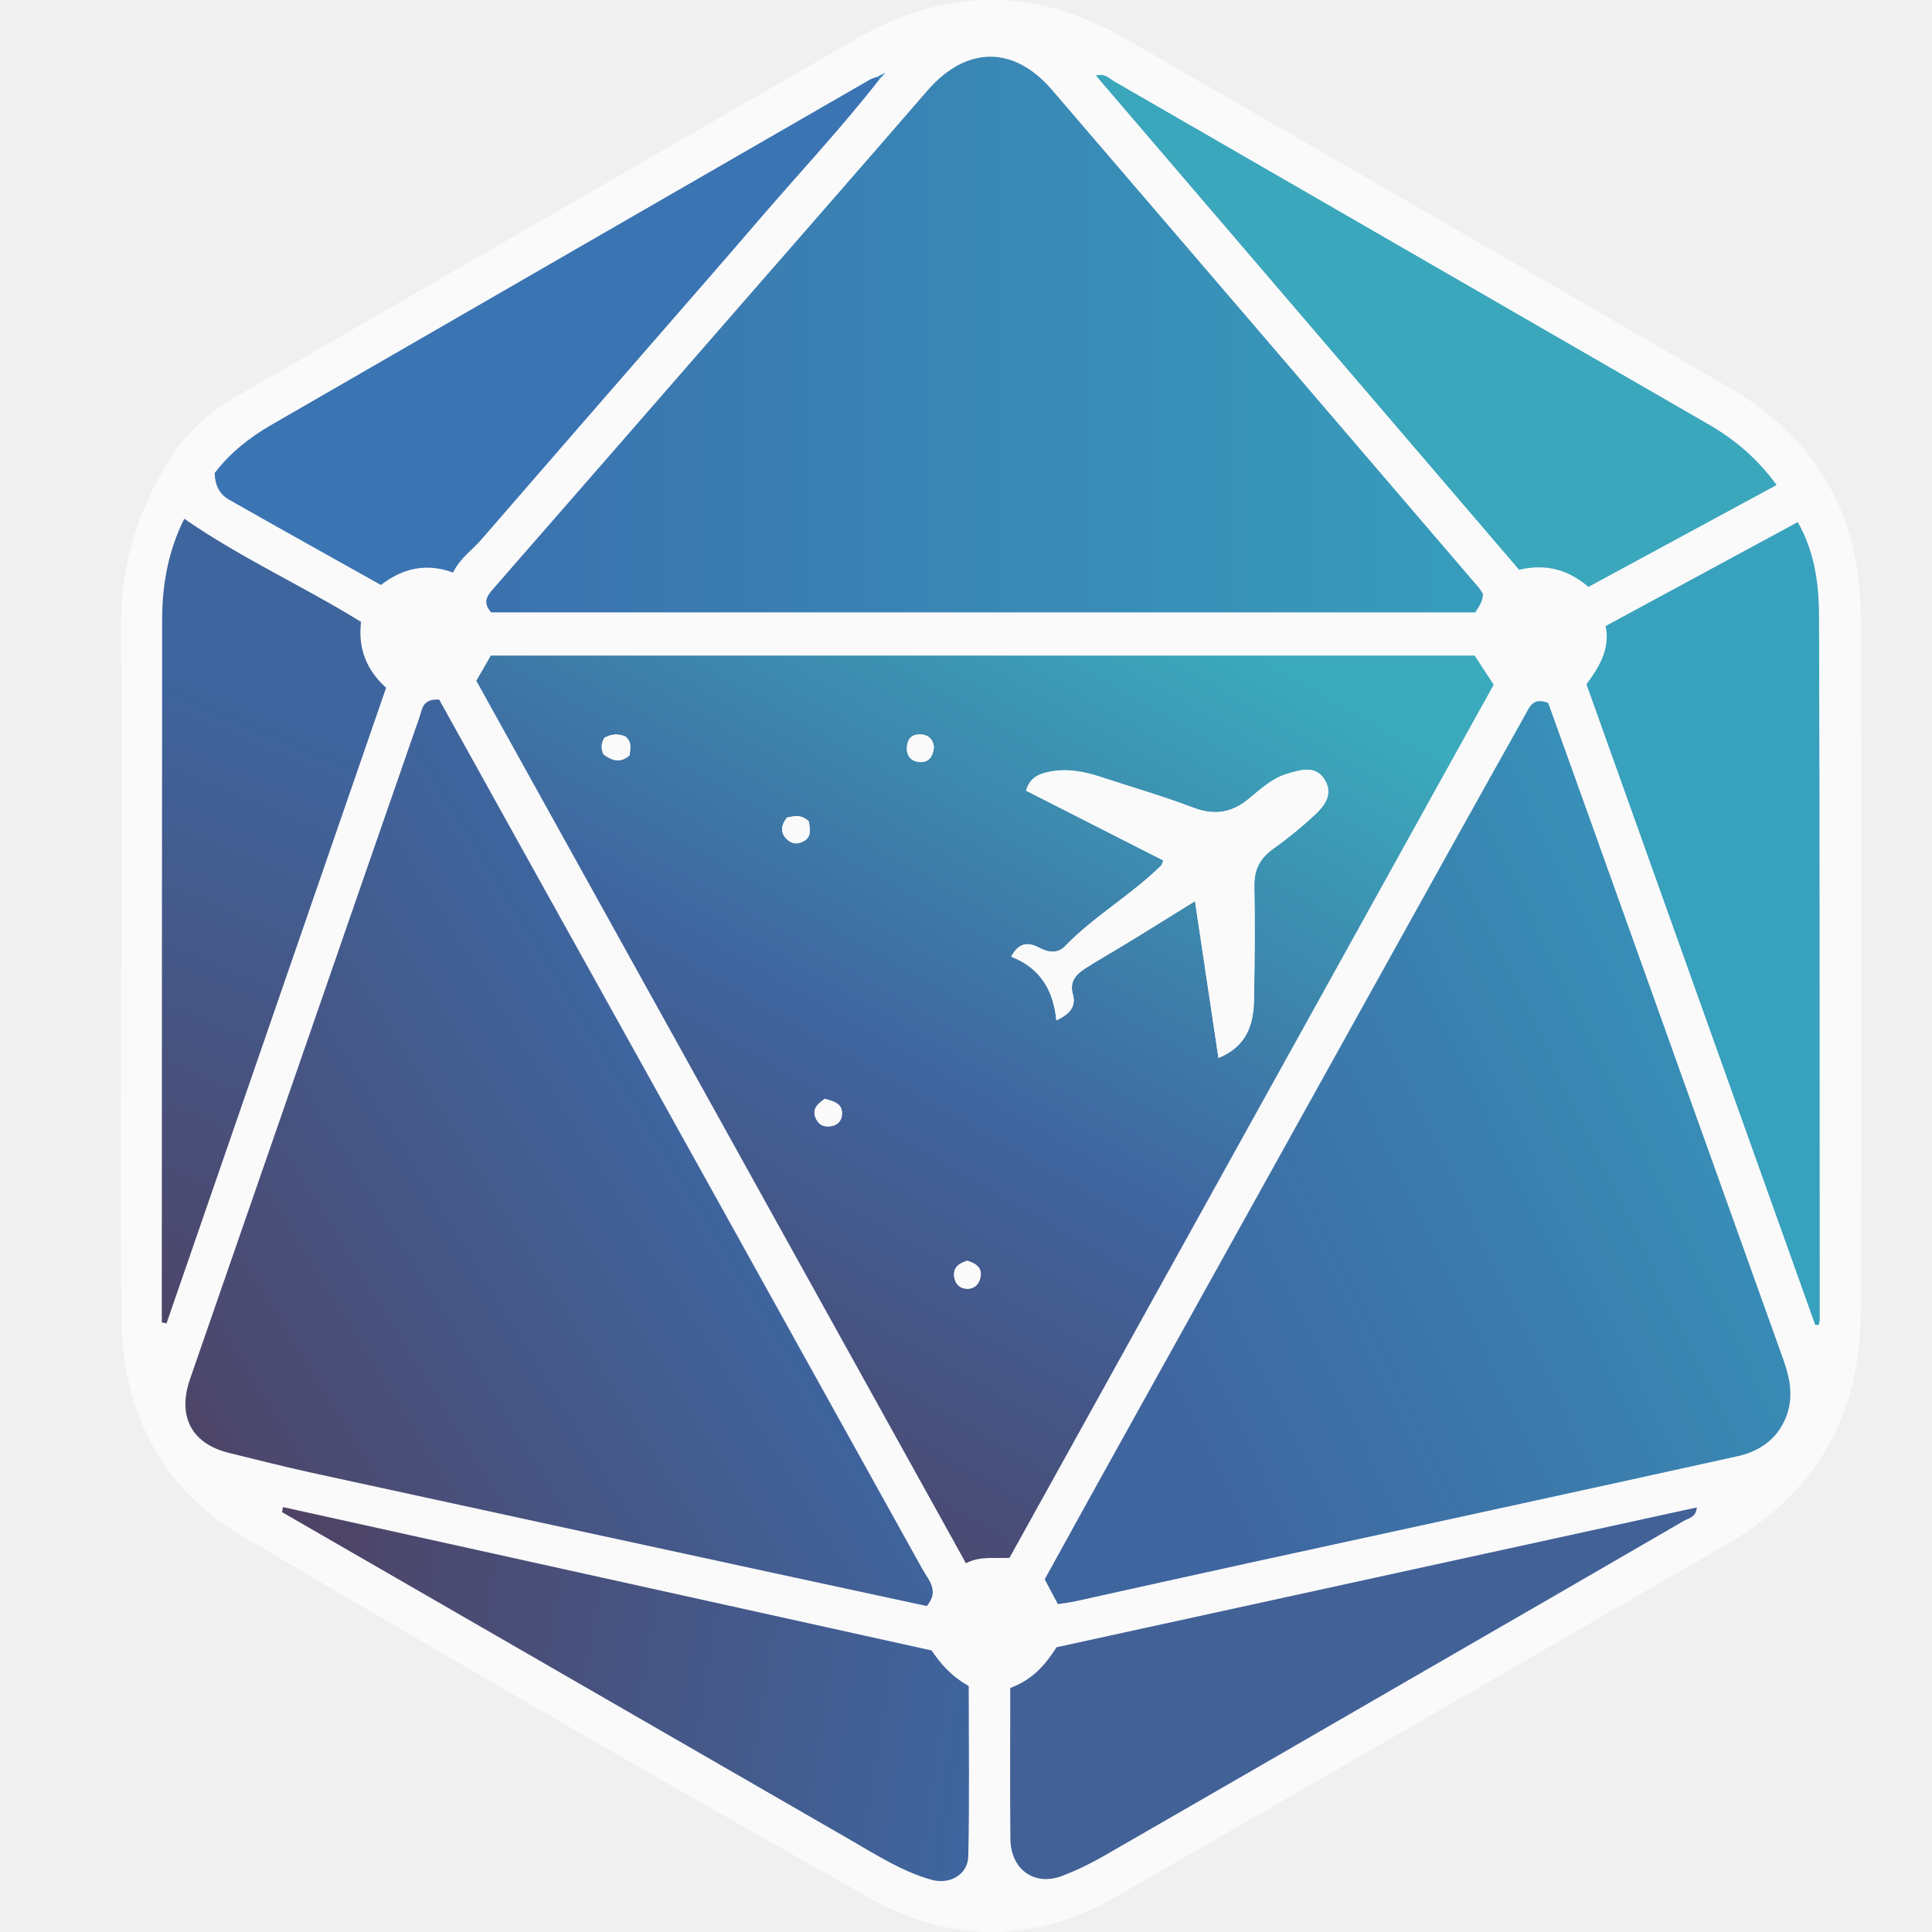
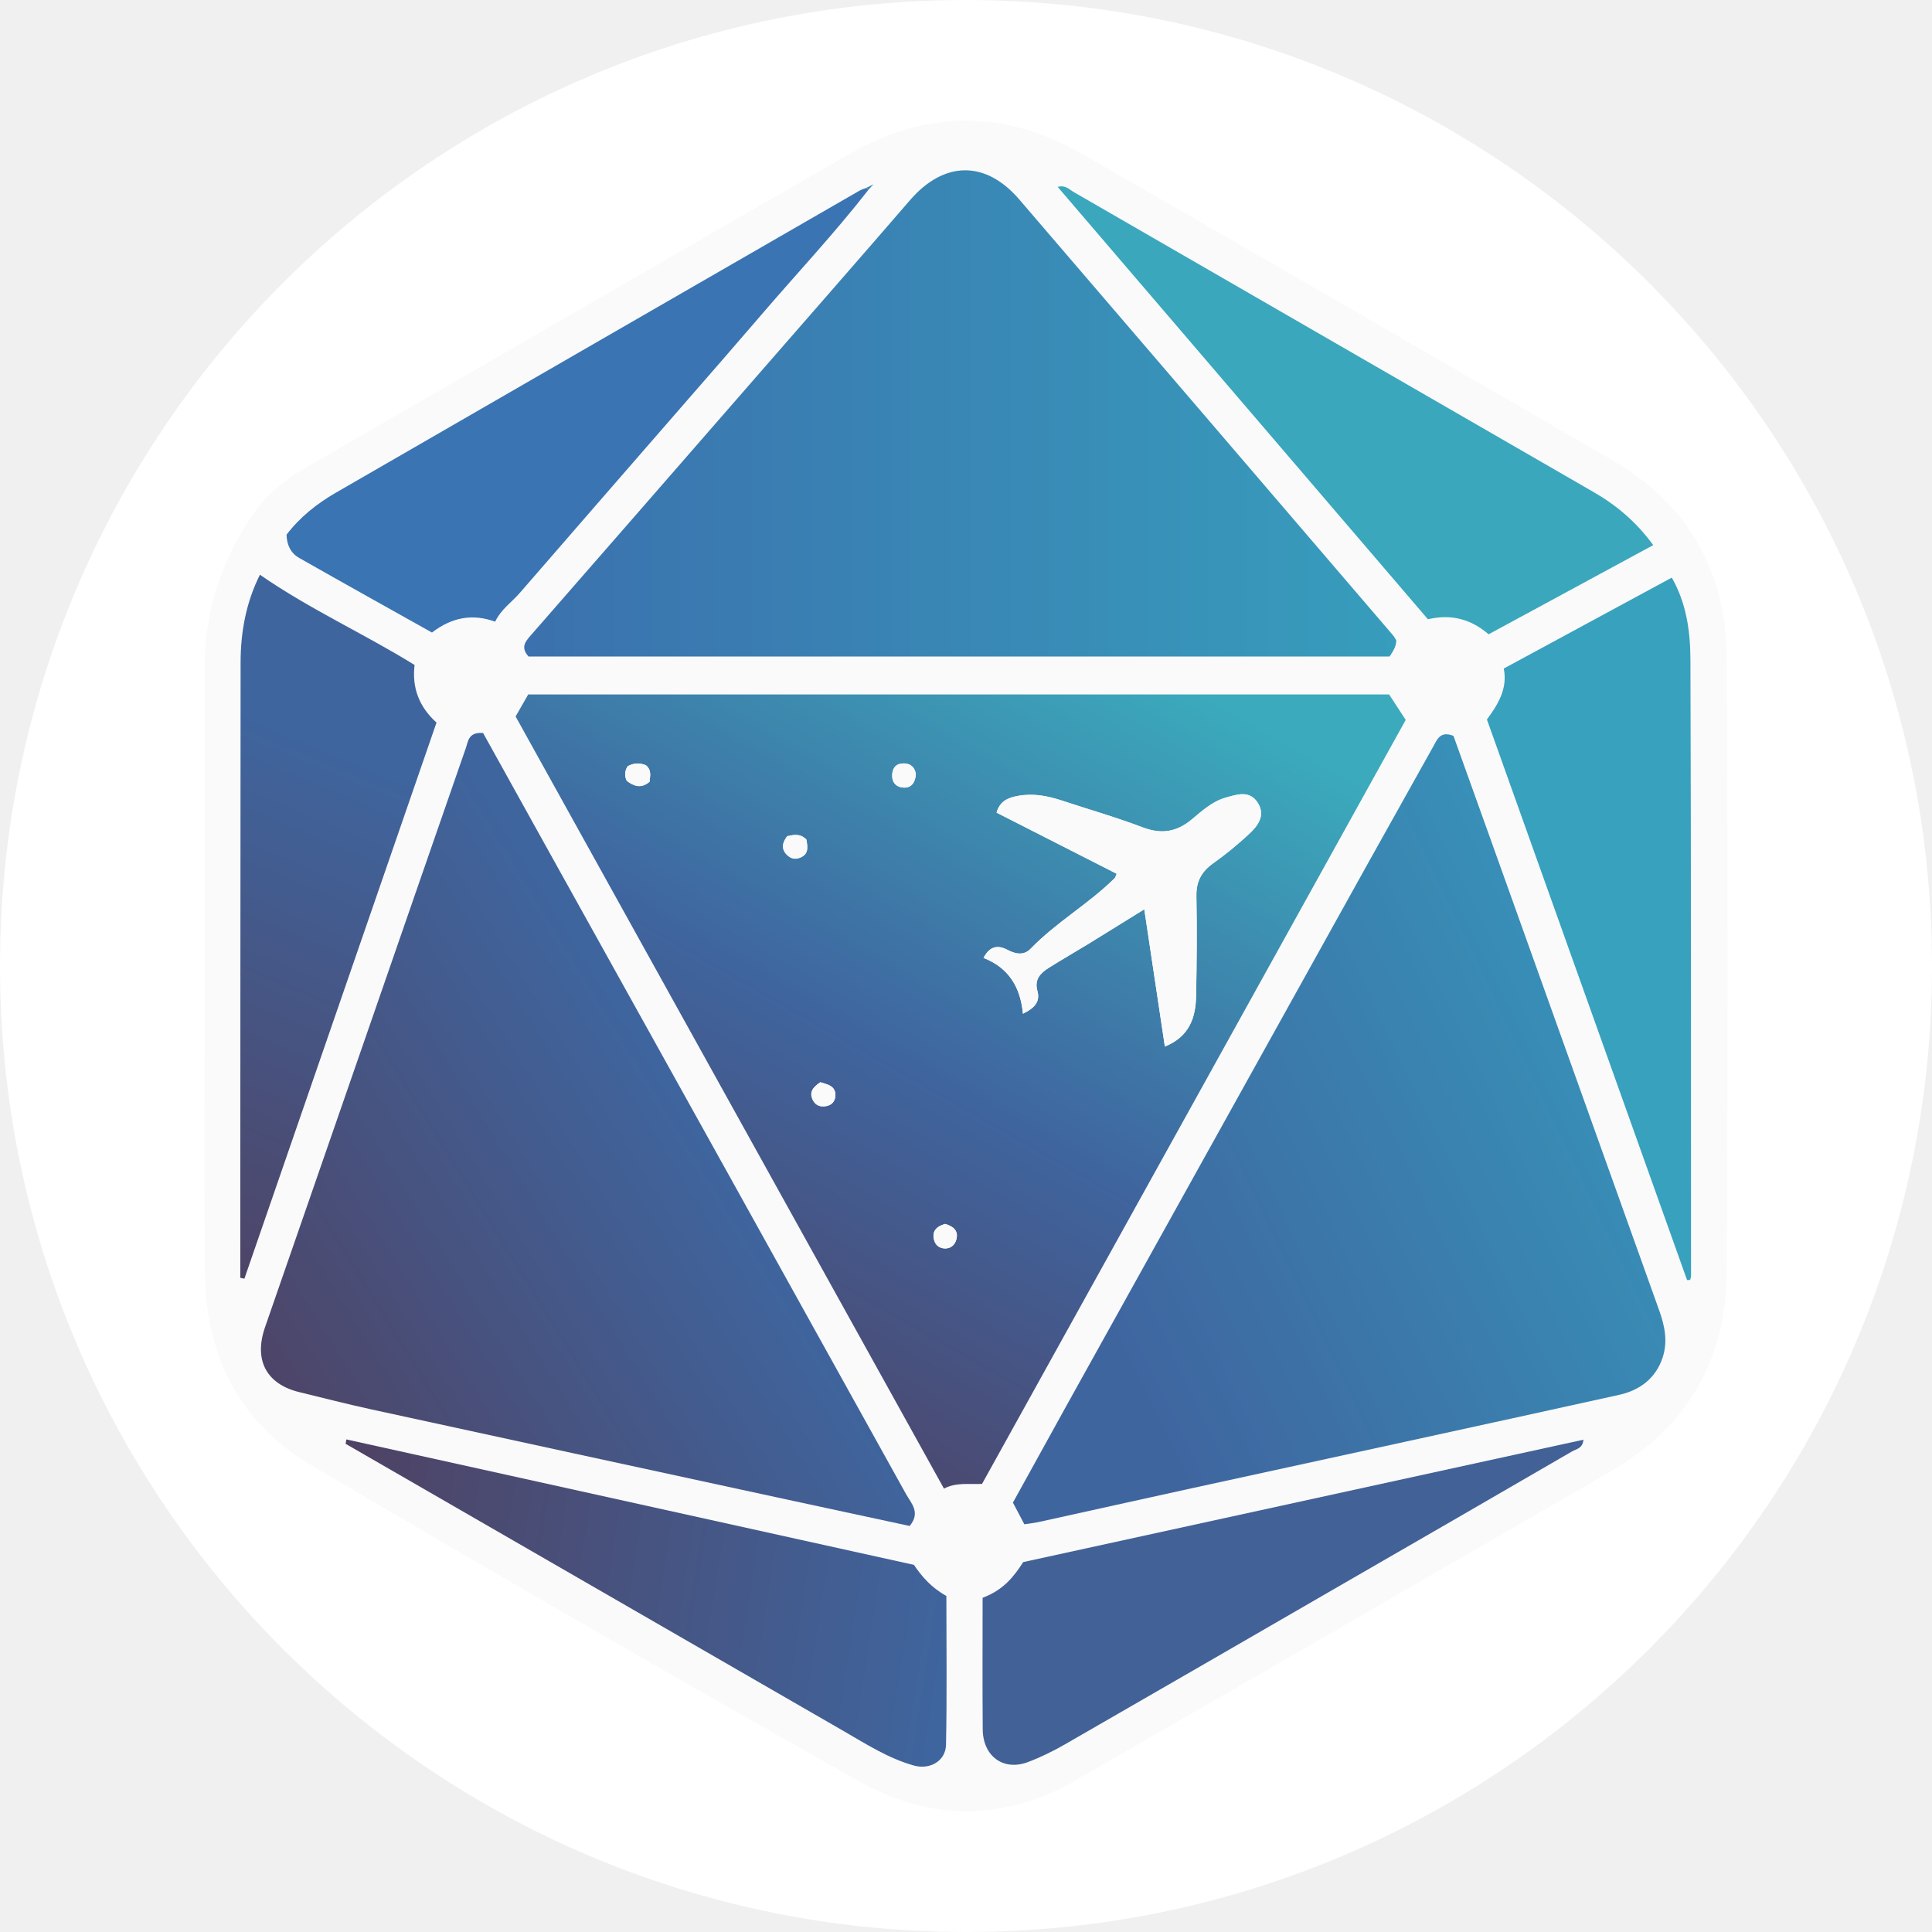
<svg xmlns="http://www.w3.org/2000/svg" xmlns:xlink="http://www.w3.org/1999/xlink" fill="none" height="32" viewBox="0 0 32 32" width="32">
-   <linearGradient id="a" gradientUnits="userSpaceOnUse" x1="8.764" x2="17.736" y1="24.735" y2="9.038">
+   <linearGradient id="a" gradientUnits="userSpaceOnUse" x1="9.303" x2="17.154" y1="23.644" y2="9.908">
    <stop offset="0" stop-color="#4f3f60" />
    <stop offset=".514" stop-color="#3f659f" />
    <stop offset="1" stop-color="#3baabc" />
  </linearGradient>
-   <linearGradient id="b" gradientUnits="userSpaceOnUse" x1="18.684" x2="30.269" y1="21.953" y2="16.369">
+   <linearGradient id="b" gradientUnits="userSpaceOnUse" x1="17.983" x2="28.12" y1="21.209" y2="16.323">
    <stop offset="0" stop-color="#3f659f" />
    <stop offset="1" stop-color="#3698bc" />
  </linearGradient>
  <linearGradient id="c">
    <stop offset="0" stop-color="#4e4365" />
    <stop offset="1" stop-color="#3f659e" />
  </linearGradient>
-   <linearGradient id="d" gradientUnits="userSpaceOnUse" x1="2.884" x2="11.314" xlink:href="#c" y1="24.257" y2="19.051" />
-   <linearGradient id="e" gradientUnits="userSpaceOnUse" x1="8.055" x2="24.563" y1="5.541" y2="5.541">
+   <linearGradient id="d" gradientUnits="userSpaceOnUse" x1="4.158" x2="11.535" xlink:href="#c" y1="23.225" y2="18.669" />
+   <linearGradient id="e" gradientUnits="userSpaceOnUse" x1="8.683" x2="23.127" y1="6.848" y2="6.848">
    <stop offset="0" stop-color="#3b71ae" />
    <stop offset="1" stop-color="#379dbc" />
  </linearGradient>
-   <linearGradient id="f" gradientUnits="userSpaceOnUse" x1=".302" x2="4.341" xlink:href="#c" y1="21.465" y2="11.813" />
-   <linearGradient id="g" gradientUnits="userSpaceOnUse" x1="4.759" x2="16.085" xlink:href="#c" y1="27.221" y2="28.995" />
-   <clipPath id="h">
-     <path d="m0 0h32v32h-32z" />
-   </clipPath>
-   <g clip-path="url(#h)">
-     <path d="m2.007 15.977c0-1.857.01-3.714-.004-5.57-.008-1.044.275-1.973.847-2.856.292-.45.651-.744 1.093-.999 3.423-1.971 6.838-3.954 10.263-5.921 1.466-.842 2.952-.843 4.42.002 3.345 1.926 6.688 3.856 10.026 5.793 1.435.832 2.157 2.111 2.166 3.752.022 3.871.021 7.742 0 11.613-.009 1.655-.744 2.934-2.192 3.772-3.38 1.955-6.76 3.91-10.146 5.856-1.337.768-2.739.768-4.049.033-3.493-1.96-6.958-3.971-10.409-6.003-1.34-.789-1.99-2.05-2.01-3.599-.025-1.958-.006-3.916-.006-5.874zm12.526-14.707c-.042.016-.087.027-.126.049-3.307 1.906-6.613 3.813-9.919 5.722-.361.209-.683.466-.932.794.005.199.083.352.237.439.837.476 1.678.944 2.517 1.414.374-.289.766-.363 1.195-.206.116-.239.317-.37.469-.547 1.034-1.195 2.073-2.386 3.11-3.579.484-.557.97-1.112 1.45-1.672.679-.792 1.395-1.553 2.037-2.377.015-.017.031-.034.095-.104-.088.044-.111.055-.134.066zm2.187 24.532c2.679-4.83 5.353-9.652 8.02-14.462-.114-.174-.211-.324-.315-.482-5.436 0-10.868 0-16.296 0-.082.143-.154.269-.239.417 2.696 4.86 5.398 9.729 8.109 14.616.233-.12.46-.077.721-.089zm.803.766c.109-.017.198-.027.284-.046.964-.212 1.927-.427 2.89-.638 2.695-.588 5.391-1.171 8.084-1.767.386-.086.694-.311.824-.711.099-.303.038-.597-.067-.89-1.076-3.001-2.149-6.003-3.223-9.005-.226-.632-.454-1.264-.671-1.87-.255-.1-.31.071-.385.205-.417.744-.833 1.488-1.248 2.234-1.903 3.422-3.805 6.844-5.706 10.266-.337.607-.672 1.215-1 1.81.077.146.14.264.218.411zm-10.245-14.98c-.28-.022-.282.16-.327.287-.587 1.686-1.17 3.374-1.755 5.061-.682 1.968-1.366 3.935-2.046 5.903-.215.622.027 1.074.649 1.226.456.111.911.228 1.369.328 2.56.558 5.121 1.112 7.681 1.667.839.182 1.677.362 2.504.54.213-.256.026-.432-.069-.604-2.266-4.083-4.536-8.164-6.806-12.245-.403-.724-.804-1.448-1.201-2.163zm.859-1.446h16.3c.065-.102.124-.183.127-.305-.017-.027-.037-.067-.066-.101-2.357-2.75-4.712-5.501-7.072-8.248-.64-.744-1.425-.727-2.067.016-1 1.157-2.008 2.307-3.013 3.46-1.389 1.594-2.778 3.188-4.169 4.781-.104.119-.19.228-.039.397zm21.928 11.802c.02-.001.039-.002.059-.003.005-.029.016-.058.016-.087-.002-3.881.001-7.762-.011-11.643-.002-.533-.068-1.067-.353-1.566-1.068.578-2.113 1.144-3.18 1.721.076.378-.105.675-.318.965 1.265 3.543 2.527 7.077 3.789 10.611zm-27.011-13.352c-.262.524-.365 1.08-.366 1.656-.004 3.779-.005 7.558-.006 11.337-0.0.106 0 .212 0 .318.026.005.052.011.078.016 1.211-3.506 2.423-7.013 3.637-10.527-.332-.298-.468-.664-.415-1.091-.96-.595-1.979-1.051-2.928-1.709zm15.099-7.341c2.348 2.742 4.68 5.466 7.009 8.185.448-.107.822.003 1.148.284 1.046-.566 2.074-1.123 3.117-1.688-.322-.442-.697-.755-1.131-1.006-3.281-1.893-6.561-3.788-9.842-5.68-.083-.048-.155-.138-.301-.095zm-1.421 26.707c0 .833-.005 1.663.002 2.493.004.51.394.792.854.619.24-.091.475-.204.697-.333 1.752-1.007 3.5-2.019 5.249-3.03 1.453-.839 2.907-1.677 4.357-2.52.077-.045.199-.055.213-.221-3.549.775-7.082 1.547-10.605 2.316-.183.285-.379.528-.768.675zm-12.047-2.997c-.005.028-.01.057-.015.085 3.142 1.812 6.285 3.624 9.427 5.437.428.247.845.515 1.326.651.305.086.606-.084.613-.392.02-.942.007-1.885.007-2.817-.288-.16-.468-.371-.614-.588-3.598-.795-7.171-1.585-10.745-2.375z" fill="#fafafb" />
-     <path d="m16.72 25.803c-.261.012-.488-.032-.721.089-2.711-4.887-5.412-9.756-8.109-14.616.085-.148.157-.274.239-.417h16.296c.103.158.201.308.315.482-2.667 4.81-5.342 9.632-8.02 14.462zm3.461-8.279c.464-.188.583-.546.59-.958.012-.629.018-1.259.006-1.889-.005-.278.097-.465.319-.623.237-.169.464-.355.678-.553.167-.155.317-.35.166-.589-.155-.245-.396-.159-.61-.098-.252.071-.445.252-.638.412-.292.242-.578.285-.933.149-.503-.191-1.022-.34-1.533-.509-.27-.089-.543-.139-.828-.086-.183.034-.339.094-.401.316.761.387 1.518.772 2.273 1.156-.02.047-.024.071-.037.085-.494.488-1.108.835-1.592 1.336-.124.129-.281.103-.436.021-.18-.096-.336-.076-.454.152.476.186.698.55.747 1.056.209-.102.332-.22.273-.432-.062-.223.064-.341.221-.44.237-.15.482-.289.721-.435.35-.215.699-.433 1.081-.669.133.89.258 1.719.389 2.599zm-6.785-3.917c-.119-.122-.239-.091-.363-.065-.089.118-.121.24-.003.356.065.063.145.092.243.053.17-.067.148-.197.123-.344zm2.627 7.275c-.167.049-.251.139-.209.302.024.095.095.155.193.162.116.008.197-.059.227-.163.048-.164-.044-.251-.211-.301zm-2.362-2.682c-.143.097-.219.194-.136.346.057.104.15.125.255.104.097-.019.158-.088.166-.183.016-.194-.135-.224-.285-.268zm-3.647-5.982c-.055.086-.065.178-.017.277.136.102.273.152.431.017.008-.103.047-.214-.067-.312-.107-.045-.223-.05-.347.019zm5.456.152c-.016-.112-.08-.205-.232-.206-.134-.001-.207.073-.216.205-.011.149.069.242.208.253.144.011.225-.08.24-.252z" fill="url(#a)" />
-     <path d="m17.522 26.569c-.078-.147-.141-.266-.218-.411.328-.594.663-1.203 1-1.81 1.902-3.422 3.804-6.844 5.706-10.266.414-.745.831-1.49 1.248-2.234.075-.134.13-.305.385-.205.217.606.445 1.238.671 1.87 1.074 3.002 2.147 6.004 3.223 9.005.105.293.166.587.068.89-.13.4-.438.625-.824.711-2.693.596-5.389 1.178-8.084 1.766-.964.21-1.927.426-2.89.638-.087.019-.175.029-.284.046z" fill="url(#b)" />
-     <path d="m7.275 11.589c.397.714.798 1.439 1.201 2.163 2.27 4.081 4.54 8.161 6.806 12.245.095.172.282.348.069.604-.827-.178-1.665-.358-2.504-.54-2.561-.555-5.121-1.109-7.681-1.667-.459-.1-.913-.217-1.369-.328-.622-.151-.864-.604-.649-1.226.681-1.968 1.365-3.935 2.046-5.903.585-1.687 1.167-3.375 1.755-5.061.044-.127.047-.309.327-.287z" fill="url(#d)" />
-     <path d="m8.136 10.143c-.151-.169-.065-.278.039-.397 1.391-1.592 2.78-3.187 4.169-4.781 1.005-1.153 2.013-2.303 3.013-3.46.643-.743 1.428-.76 2.067-.016 2.36 2.747 4.716 5.498 7.072 8.248.028.033.048.074.066.101-.003.122-.062.203-.127.305-5.425-0-10.858-0-16.3-0z" fill="url(#e)" />
-     <path d="m30.066 21.945c-1.262-3.534-2.524-7.068-3.789-10.611.214-.29.395-.587.318-.965 1.067-.578 2.113-1.143 3.181-1.721.285.499.351 1.033.353 1.566.012 3.881.01 7.762.011 11.643 0 .029-.01.058-.016.087-.019.001-.039.002-.059.002z" fill="#38a1bd" />
-     <path d="m3.052 8.592c.949.658 1.968 1.114 2.928 1.709-.053.427.084.792.415 1.091-1.214 3.514-2.426 7.021-3.637 10.527-.026-.005-.052-.011-.078-.016 0-.106-0-.212 0-.318.002-3.779.002-7.558.006-11.337.001-.576.104-1.132.366-1.656z" fill="url(#f)" />
-     <path d="m18.152 1.252c.146-.043.218.047.301.095 3.281 1.892 6.561 3.787 9.842 5.68.434.25.809.564 1.131 1.006-1.043.565-2.071 1.122-3.117 1.688-.326-.281-.7-.391-1.148-.284-2.329-2.72-4.661-5.443-7.009-8.185z" fill="#3aa7bc" />
-     <path d="m14.57 1.308c-.642.824-1.358 1.585-2.037 2.377-.48.56-.966 1.115-1.45 1.672-1.037 1.193-2.076 2.384-3.11 3.579-.152.176-.353.307-.469.547-.43-.157-.822-.083-1.195.206-.838-.47-1.68-.938-2.517-1.414-.154-.087-.232-.24-.237-.439.249-.328.571-.585.932-.794 3.305-1.909 6.612-3.815 9.919-5.722.038-.022.084-.033.126-.049.013.013.026.025.039.038z" fill="#3a74b3" />
-     <path d="m16.732 27.959c.389-.148.584-.391.768-.675 3.523-.769 7.056-1.541 10.605-2.316-.015.167-.136.176-.213.221-1.451.843-2.905 1.681-4.357 2.52-1.749 1.011-3.497 2.023-5.249 3.03-.223.128-.457.242-.697.333-.46.173-.849-.109-.854-.619-.007-.83-.002-1.661-.002-2.494z" fill="#426197" />
-     <path d="m4.686 24.962c3.573.79 7.147 1.58 10.745 2.375.145.217.326.429.614.588 0 .932.013 1.875-.007 2.817-.006.308-.307.479-.613.392-.481-.136-.898-.404-1.326-.651-3.142-1.813-6.285-3.625-9.427-5.437.005-.028.01-.056.015-.085z" fill="url(#g)" />
-     <path d="m14.531 1.27c.023-.011.045-.022.134-.066-.064.07-.08.087-.095.104-.013-.012-.026-.025-.038-.038z" fill="#3786ba" />
-     <g fill="#fafafb">
-       <path d="m20.181 17.524c-.132-.879-.256-1.709-.389-2.599-.382.237-.73.454-1.081.669-.239.147-.484.285-.721.435-.158.1-.283.217-.221.44.059.213-.064.33-.273.432-.049-.506-.271-.87-.747-1.056.118-.228.274-.248.454-.152.155.082.312.108.436-.021.485-.502 1.098-.848 1.592-1.336.014-.014.017-.038.037-.084-.755-.384-1.512-.769-2.274-1.156.063-.222.219-.282.401-.316.285-.053.558-.003.828.086.511.169 1.03.317 1.533.509.355.135.64.093.933-.149.193-.16.387-.341.638-.412.215-.061.456-.147.61.098.151.239.001.434-.166.589-.213.198-.44.385-.678.553-.222.158-.324.345-.319.623.012.629.006 1.259-.006 1.889-.008.412-.127.769-.591.958z" />
-       <path d="m13.397 13.607c.025.148.047.277-.123.344-.098.039-.179.01-.243-.053-.118-.116-.086-.237.003-.356.125-.026.244-.057.363.065z" />
-       <path d="m16.02 20.882c.167.05.259.137.211.301-.03.104-.111.171-.227.163-.099-.007-.169-.067-.193-.162-.042-.163.042-.253.209-.302z" />
-       <path d="m13.659 18.2c.15.043.301.074.285.268-.008.095-.069.164-.166.183-.105.02-.198-0-.255-.104-.083-.152-.007-.249.136-.346z" />
-       <path d="m10.013 12.218c.124-.069.24-.064.347-.019.114.098.075.209.067.312-.158.135-.295.085-.431-.017-.048-.099-.038-.191.017-.277z" />
-       <path d="m15.469 12.37c-.015.172-.096.263-.24.252-.139-.011-.219-.104-.208-.253.01-.132.083-.206.216-.205.151.001.215.094.231.206z" />
-     </g>
+   <linearGradient id="f" gradientUnits="userSpaceOnUse" x1="1.899" x2="5.434" xlink:href="#c" y1="20.782" y2="12.336" />
+   <linearGradient id="g" gradientUnits="userSpaceOnUse" x1="5.799" x2="15.709" xlink:href="#c" y1="25.818" y2="27.37" />
+   <path d="m32 16c0 8.837-7.163 16-16 16-8.837 0-16-7.163-16-16 0-8.837 7.163-16 16-16 8.837 0 16 7.163 16 16z" fill="#fff" />
+   <path d="m3.391 15.98c0-1.625.009-3.249-.003-4.874-.007-.913.241-1.726.742-2.499.255-.394.57-.651.956-.874 2.995-1.725 5.984-3.46 8.98-5.181 1.282-.737 2.583-.738 3.867.002 2.927 1.685 5.851 3.374 8.773 5.069 1.256.728 1.888 1.847 1.895 3.283.019 3.387.019 6.774 0 10.162-.008 1.448-.651 2.567-1.918 3.3-2.958 1.711-5.915 3.421-8.877 5.124-1.17.672-2.397.672-3.543.029-3.056-1.715-6.088-3.474-9.108-5.252-1.173-.69-1.741-1.794-1.759-3.149-.022-1.713-.005-3.427-.005-5.14zm10.96-12.869c-.037.014-.076.023-.11.043-2.893 1.668-5.787 3.336-8.679 5.006-.316.183-.598.408-.816.695.005.174.073.308.207.384.732.417 1.468.826 2.202 1.237.327-.253.67-.317 1.046-.18.102-.209.277-.324.41-.478.905-1.046 1.814-2.088 2.721-3.131.423-.487.849-.973 1.269-1.463.594-.693 1.221-1.358 1.782-2.08.013-.015.027-.029.083-.091-.077.038-.097.048-.117.058zm1.913 21.466c2.344-4.226 4.684-8.446 7.018-12.654-.1-.152-.185-.283-.275-.422-4.756 0-9.51 0-14.259 0-.072.125-.135.235-.209.365 2.359 4.253 4.723 8.513 7.095 12.789.203-.105.402-.067.63-.078zm.702.67c.095-.015.173-.024.249-.04.843-.185 1.686-.374 2.529-.558 2.358-.515 4.717-1.024 7.074-1.546.338-.075.607-.272.721-.622.086-.265.033-.522-.059-.779-.942-2.626-1.881-5.253-2.82-7.879-.198-.553-.397-1.106-.587-1.636-.223-.087-.271.062-.337.18-.364.651-.729 1.302-1.092 1.954-1.665 2.994-3.329 5.988-4.993 8.982-.295.531-.588 1.063-.875 1.584.068.128.122.231.191.36zm-8.964-13.107c-.245-.02-.247.14-.286.251-.514 1.475-1.024 2.952-1.535 4.428-.597 1.722-1.195 3.443-1.791 5.165-.188.544.024.94.568 1.073.399.097.797.2 1.198.287 2.24.488 4.48.973 6.721 1.458.734.159 1.468.317 2.191.472.186-.224.023-.378-.06-.528-1.982-3.573-3.969-7.143-5.955-10.714-.352-.633-.704-1.267-1.051-1.892zm.752-1.266h14.262c.057-.089.109-.16.111-.267-.015-.024-.032-.059-.057-.088-2.062-2.406-4.123-4.814-6.188-7.217-.56-.651-1.246-.636-1.809.014-.875 1.012-1.757 2.019-2.636 3.028-1.216 1.395-2.431 2.79-3.648 4.183-.091.104-.166.2-.034.347zm19.187 10.327c.017-.001.034-.002.051-.002.005-.025.014-.051.014-.076-.001-3.396.001-6.792-.01-10.187-.002-.466-.059-.934-.309-1.37-.934.506-1.849 1.001-2.783 1.506.067.331-.092.591-.279.844 1.107 3.1 2.211 6.193 3.315 9.285zm-23.635-11.683c-.229.459-.32.945-.32 1.449-.004 3.307-.004 6.613-.005 9.92-0.0.093 0 .185 0 .278.023.005.046.009.068.014 1.06-3.068 2.12-6.136 3.182-9.211-.29-.261-.41-.581-.363-.954-.84-.52-1.731-.919-2.562-1.495zm13.212-6.423c2.054 2.399 4.095 4.782 6.133 7.162.392-.094.719.003 1.005.249.915-.496 1.815-.983 2.727-1.477-.282-.386-.61-.661-.99-.88-2.871-1.657-5.741-3.315-8.612-4.97-.072-.042-.135-.12-.263-.083zm-1.243 23.369c0 .729-.005 1.455.002 2.182.004.446.344.693.747.541.21-.079.415-.179.61-.291 1.533-.881 3.062-1.767 4.593-2.651 1.271-.734 2.543-1.468 3.813-2.205.068-.039.174-.048.187-.194-3.105.678-6.197 1.354-9.279 2.027-.161.249-.331.462-.672.591zm-10.541-2.622c-.004.025-.009.049-.013.074 2.75 1.586 5.499 3.171 8.249 4.758.374.216.74.451 1.16.57.267.076.53-.074.536-.343.017-.824.006-1.649.006-2.465-.252-.14-.41-.325-.537-.515-3.148-.696-6.275-1.387-9.401-2.078z" fill="#fafafb" />
+   <path d="m16.265 24.578c-.229.01-.427-.028-.63.078-2.372-4.276-4.736-8.537-7.095-12.789.074-.13.138-.24.209-.365h14.259c.09.138.176.269.275.422-2.334 4.209-4.674 8.428-7.018 12.655zm3.028-7.244c.406-.165.51-.477.517-.838.011-.551.016-1.102.005-1.653-.005-.243.085-.407.279-.545.208-.147.406-.311.593-.484.146-.136.277-.306.145-.516-.135-.215-.346-.139-.534-.086-.22.062-.39.22-.559.36-.256.212-.505.249-.816.131-.44-.168-.894-.297-1.341-.445-.236-.078-.475-.122-.725-.075-.16.03-.296.083-.351.277.666.339 1.329.676 1.989 1.012-.018.041-.021.062-.033.074-.432.427-.969.73-1.393 1.169-.108.113-.246.09-.382.018-.157-.084-.294-.066-.397.133.416.163.611.481.653.924.183-.089.291-.192.239-.378-.054-.195.056-.298.194-.385.207-.131.421-.253.631-.381.306-.188.612-.379.946-.585.117.778.225 1.504.341 2.274zm-5.937-3.427c-.104-.106-.209-.079-.318-.057-.078.104-.106.21-.003.311.056.055.127.081.213.047.148-.059.13-.172.108-.301zm2.298 6.365c-.146.043-.219.121-.183.264.021.083.083.136.169.142.101.007.172-.051.199-.143.042-.144-.039-.22-.185-.264zm-2.067-2.346c-.125.085-.191.169-.119.303.05.091.132.109.223.091.085-.017.138-.077.145-.16.014-.169-.118-.196-.249-.234zm-3.191-5.234c-.048.075-.057.156-.015.242.119.089.238.133.377.015.007-.09.041-.187-.059-.273-.094-.04-.195-.044-.304.016zm4.774.133c-.014-.098-.07-.18-.203-.18-.117-.001-.181.064-.189.179-.01.13.06.212.182.221.126.01.197-.07.21-.22z" fill="url(#a)" />
+   <path d="m16.967 25.248c-.068-.129-.123-.232-.19-.36.287-.52.58-1.052.875-1.584 1.664-2.994 3.328-5.989 4.993-8.982.363-.652.727-1.303 1.092-1.954.066-.117.114-.267.337-.18.19.53.389 1.083.587 1.636.94 2.626 1.879 5.253 2.82 7.879.092.256.145.513.059.778-.114.35-.383.547-.721.622-2.357.521-4.716 1.031-7.074 1.546-.844.184-1.686.373-2.529.558-.076.017-.153.025-.249.04z" fill="url(#b)" />
+   <path d="m8.001 12.14c.347.625.699 1.259 1.051 1.893 1.986 3.571 3.973 7.141 5.955 10.714.083.15.247.304.06.528-.723-.156-1.457-.313-2.191-.472-2.24-.485-4.481-.97-6.721-1.458-.401-.087-.799-.19-1.198-.287-.544-.132-.756-.529-.568-1.073.596-1.722 1.194-3.443 1.791-5.165.512-1.476 1.021-2.953 1.535-4.428.039-.111.041-.271.286-.251z" fill="url(#d)" />
+   <path d="m8.754 10.874c-.132-.148-.057-.243.034-.347 1.217-1.393 2.433-2.788 3.648-4.183.879-1.009 1.761-2.015 2.636-3.028.562-.651 1.249-.665 1.809-.014 2.065 2.404 4.126 4.811 6.189 7.217.025.029.042.064.057.088-.002.107-.054.178-.111.267-4.746-0-9.5-0-14.262-0z" fill="url(#e)" />
+   <path d="m27.943 21.202c-1.104-3.092-2.208-6.185-3.315-9.285.187-.254.345-.513.279-.844.934-.505 1.849-1 2.783-1.506.249.436.307.904.309 1.37.011 3.396.009 6.792.01 10.187 0 .025-.009.051-.014.076-.017.001-.034.001-.051.002z" fill="#38a1bd" />
+   <path d="m4.305 9.519c.831.576 1.722.975 2.562 1.495-.046.373.073.693.363.954-1.062 3.075-2.122 6.143-3.182 9.211-.023-.005-.046-.01-.068-.014 0-.093-0-.185 0-.278.001-3.307.002-6.613.005-9.919.001-.504.091-.991.32-1.449z" fill="url(#f)" />
+   <path d="m17.518 3.096c.128-.037.191.041.263.083 2.871 1.656 5.741 3.314 8.612 4.97.38.219.708.494.99.88-.913.494-1.812.982-2.727 1.477-.285-.246-.613-.342-1.005-.249-2.038-2.38-4.078-4.763-6.133-7.162z" fill="#3aa7bc" />
+   <path d="m14.383 3.145c-.562.721-1.188 1.387-1.782 2.08-.42.49-.845.976-1.269 1.463-.907 1.044-1.816 2.086-2.721 3.131-.133.154-.309.269-.41.478-.376-.137-.719-.072-1.046.18-.734-.411-1.47-.821-2.202-1.237-.134-.077-.203-.21-.207-.384.218-.287.499-.512.816-.695 2.892-1.67 5.785-3.338 8.679-5.006.034-.019.073-.029.11-.043.011.011.022.022.034.033z" fill="#3a74b3" />
+   <path d="m16.276 26.464c.341-.129.511-.342.672-.591 3.083-.673 6.174-1.349 9.279-2.027-.013.146-.119.154-.187.193-1.27.738-2.542 1.471-3.813 2.205-1.531.884-3.06 1.77-4.593 2.651-.195.112-.4.212-.61.291-.403.152-.743-.096-.747-.541-.006-.727-.002-1.453-.002-2.182z" fill="#426197" />
+   <path d="m5.736 23.841c3.127.691 6.253 1.382 9.402 2.078.127.19.285.375.537.515 0 .816.011 1.641-.006 2.465-.006.27-.269.419-.536.343-.421-.119-.786-.354-1.16-.57-2.749-1.587-5.499-3.172-8.249-4.758.004-.025.009-.049.013-.074z" fill="url(#g)" />
+   <path d="m14.35 3.111c.02-.01.04-.02.117-.058-.056.061-.07.076-.083.091-.011-.011-.022-.022-.034-.033z" fill="#3786ba" />
+   <g fill="#fafafb">
+     <path d="m19.294 17.334c-.115-.769-.224-1.495-.341-2.274-.334.207-.639.398-.946.586-.209.128-.423.25-.631.381-.138.087-.248.19-.193.385.052.186-.056.289-.239.378-.043-.443-.237-.761-.653-.924.103-.199.24-.217.397-.133.135.072.273.094.382-.018.424-.439.961-.742 1.393-1.169.012-.012.015-.033.033-.074-.661-.336-1.323-.673-1.989-1.012.055-.194.191-.247.351-.277.25-.046.488-.003.725.075.447.148.902.278 1.342.445.311.118.56.081.816-.131.169-.14.338-.298.559-.36.188-.053.399-.129.534.086.132.209.001.38-.145.516-.187.173-.385.337-.593.484-.194.138-.284.302-.279.545.011.551.005 1.102-.005 1.653-.007.36-.111.673-.517.838z" />
+     <path d="m13.357 13.906c.022.129.041.243-.108.301-.086.034-.157.008-.213-.047-.103-.101-.076-.208.003-.311.109-.022.214-.05.318.057z" />
+     <path d="m15.653 20.272c.146.044.226.12.185.263-.026.091-.098.15-.199.143-.086-.006-.148-.059-.169-.142-.036-.143.037-.221.183-.264z" />
+     <path d="m13.586 17.925c.131.038.263.065.249.234-.007.083-.06.143-.145.16-.091.018-.173-0-.223-.091-.073-.134-.006-.218.119-.303z" />
+     <path d="m10.396 12.691c.109-.06.21-.056.304-.016.099.086.066.183.059.273-.139.118-.258.075-.377-.015-.042-.086-.034-.167.015-.242z" />
+     <path d="m15.17 12.824c-.013.15-.084.23-.21.22-.122-.009-.192-.091-.182-.221.009-.115.072-.18.189-.179.132.001.189.082.203.18z" />
  </g>
</svg>
